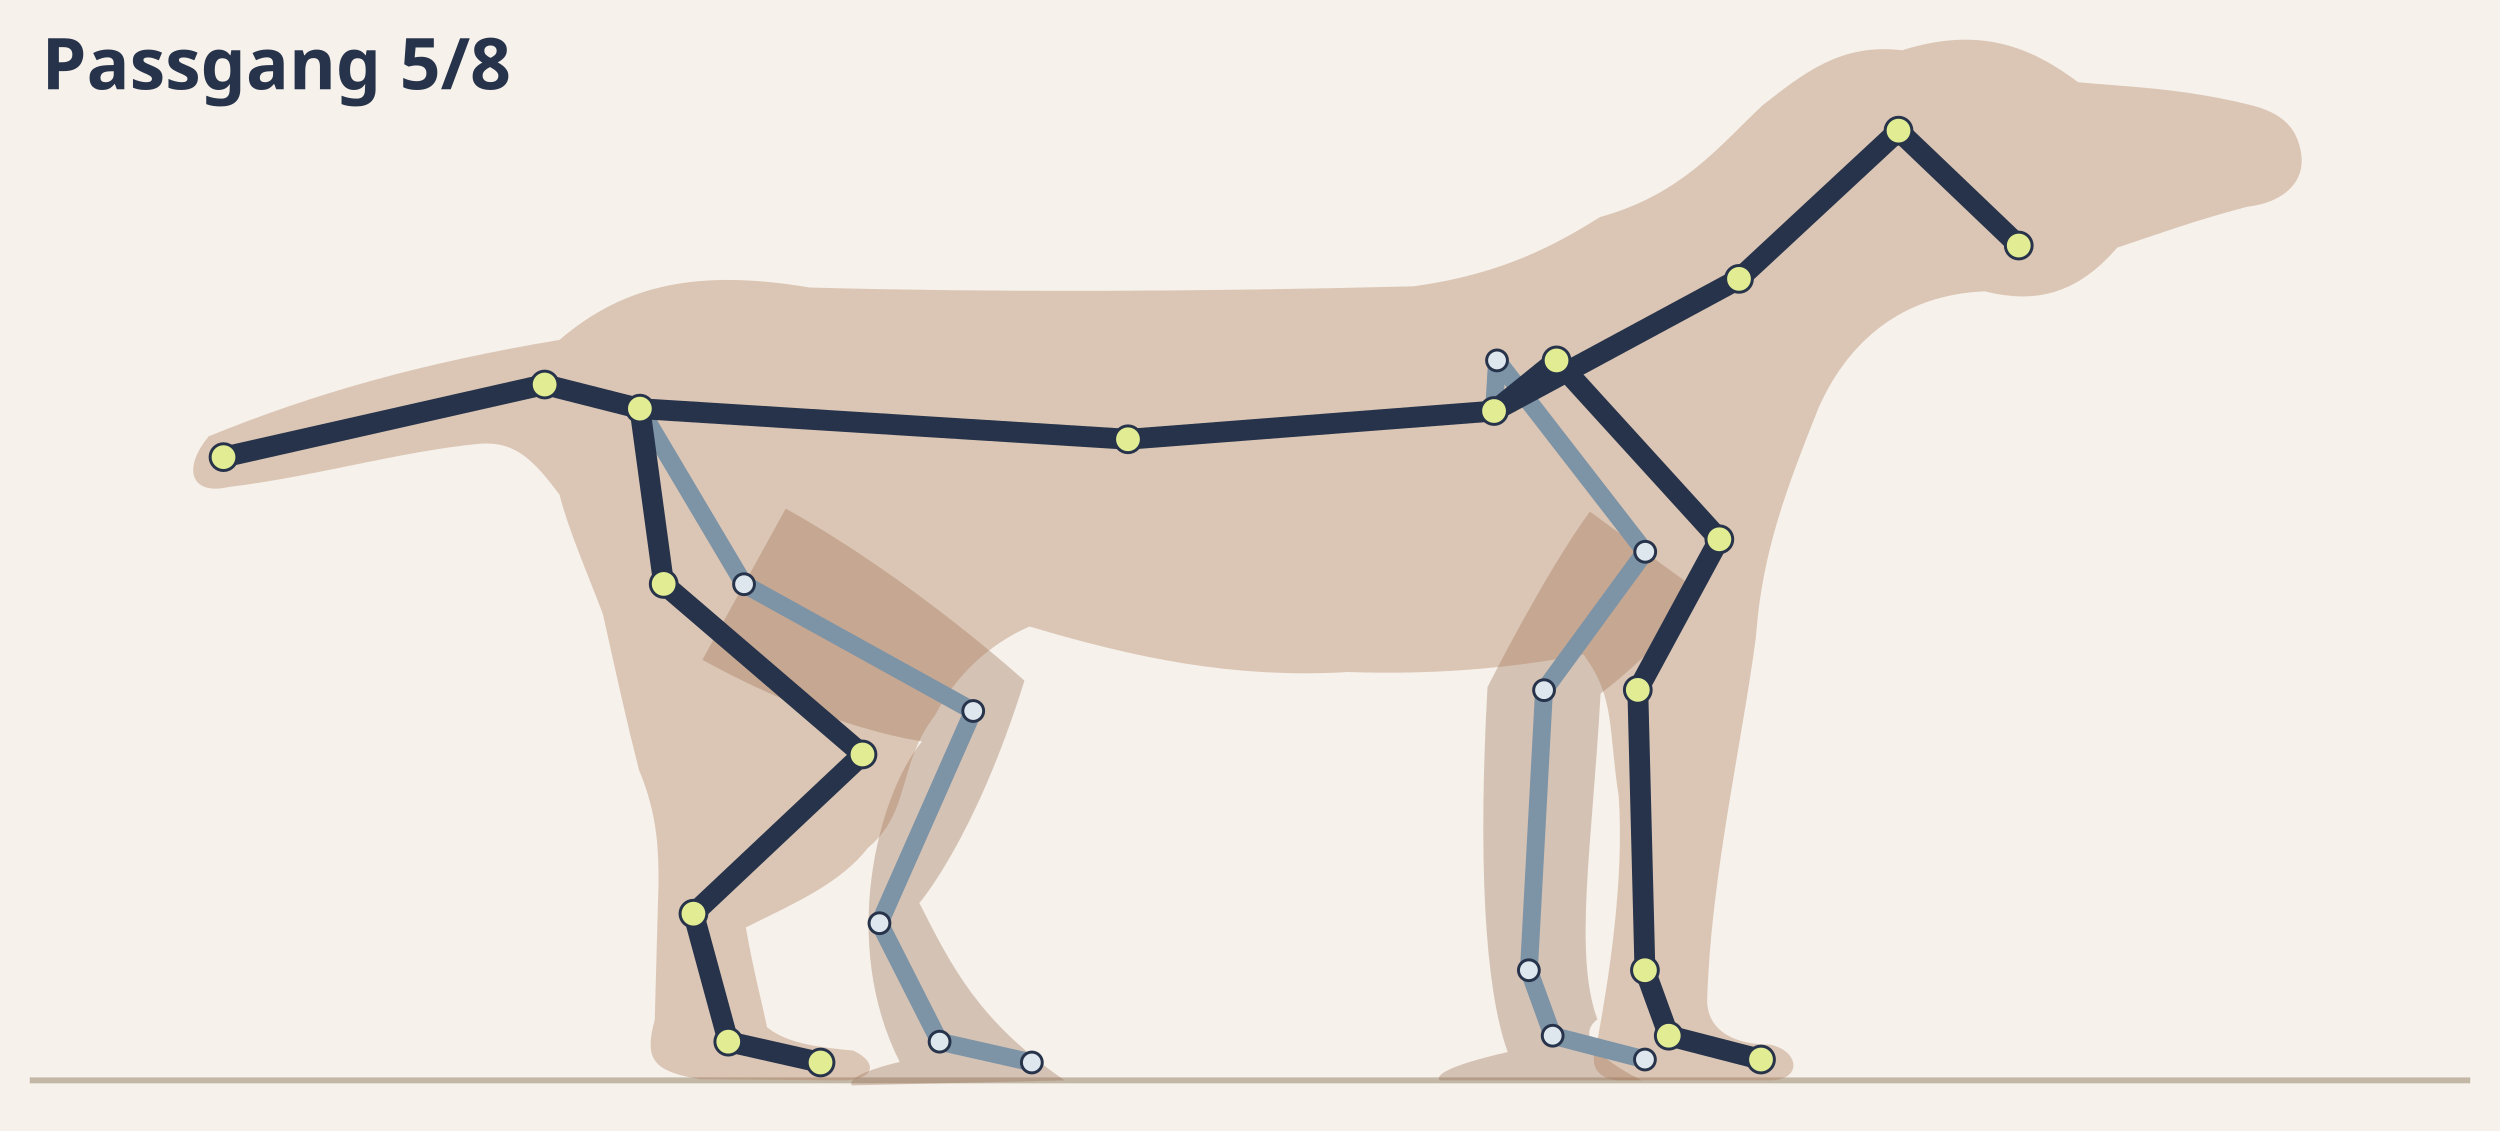
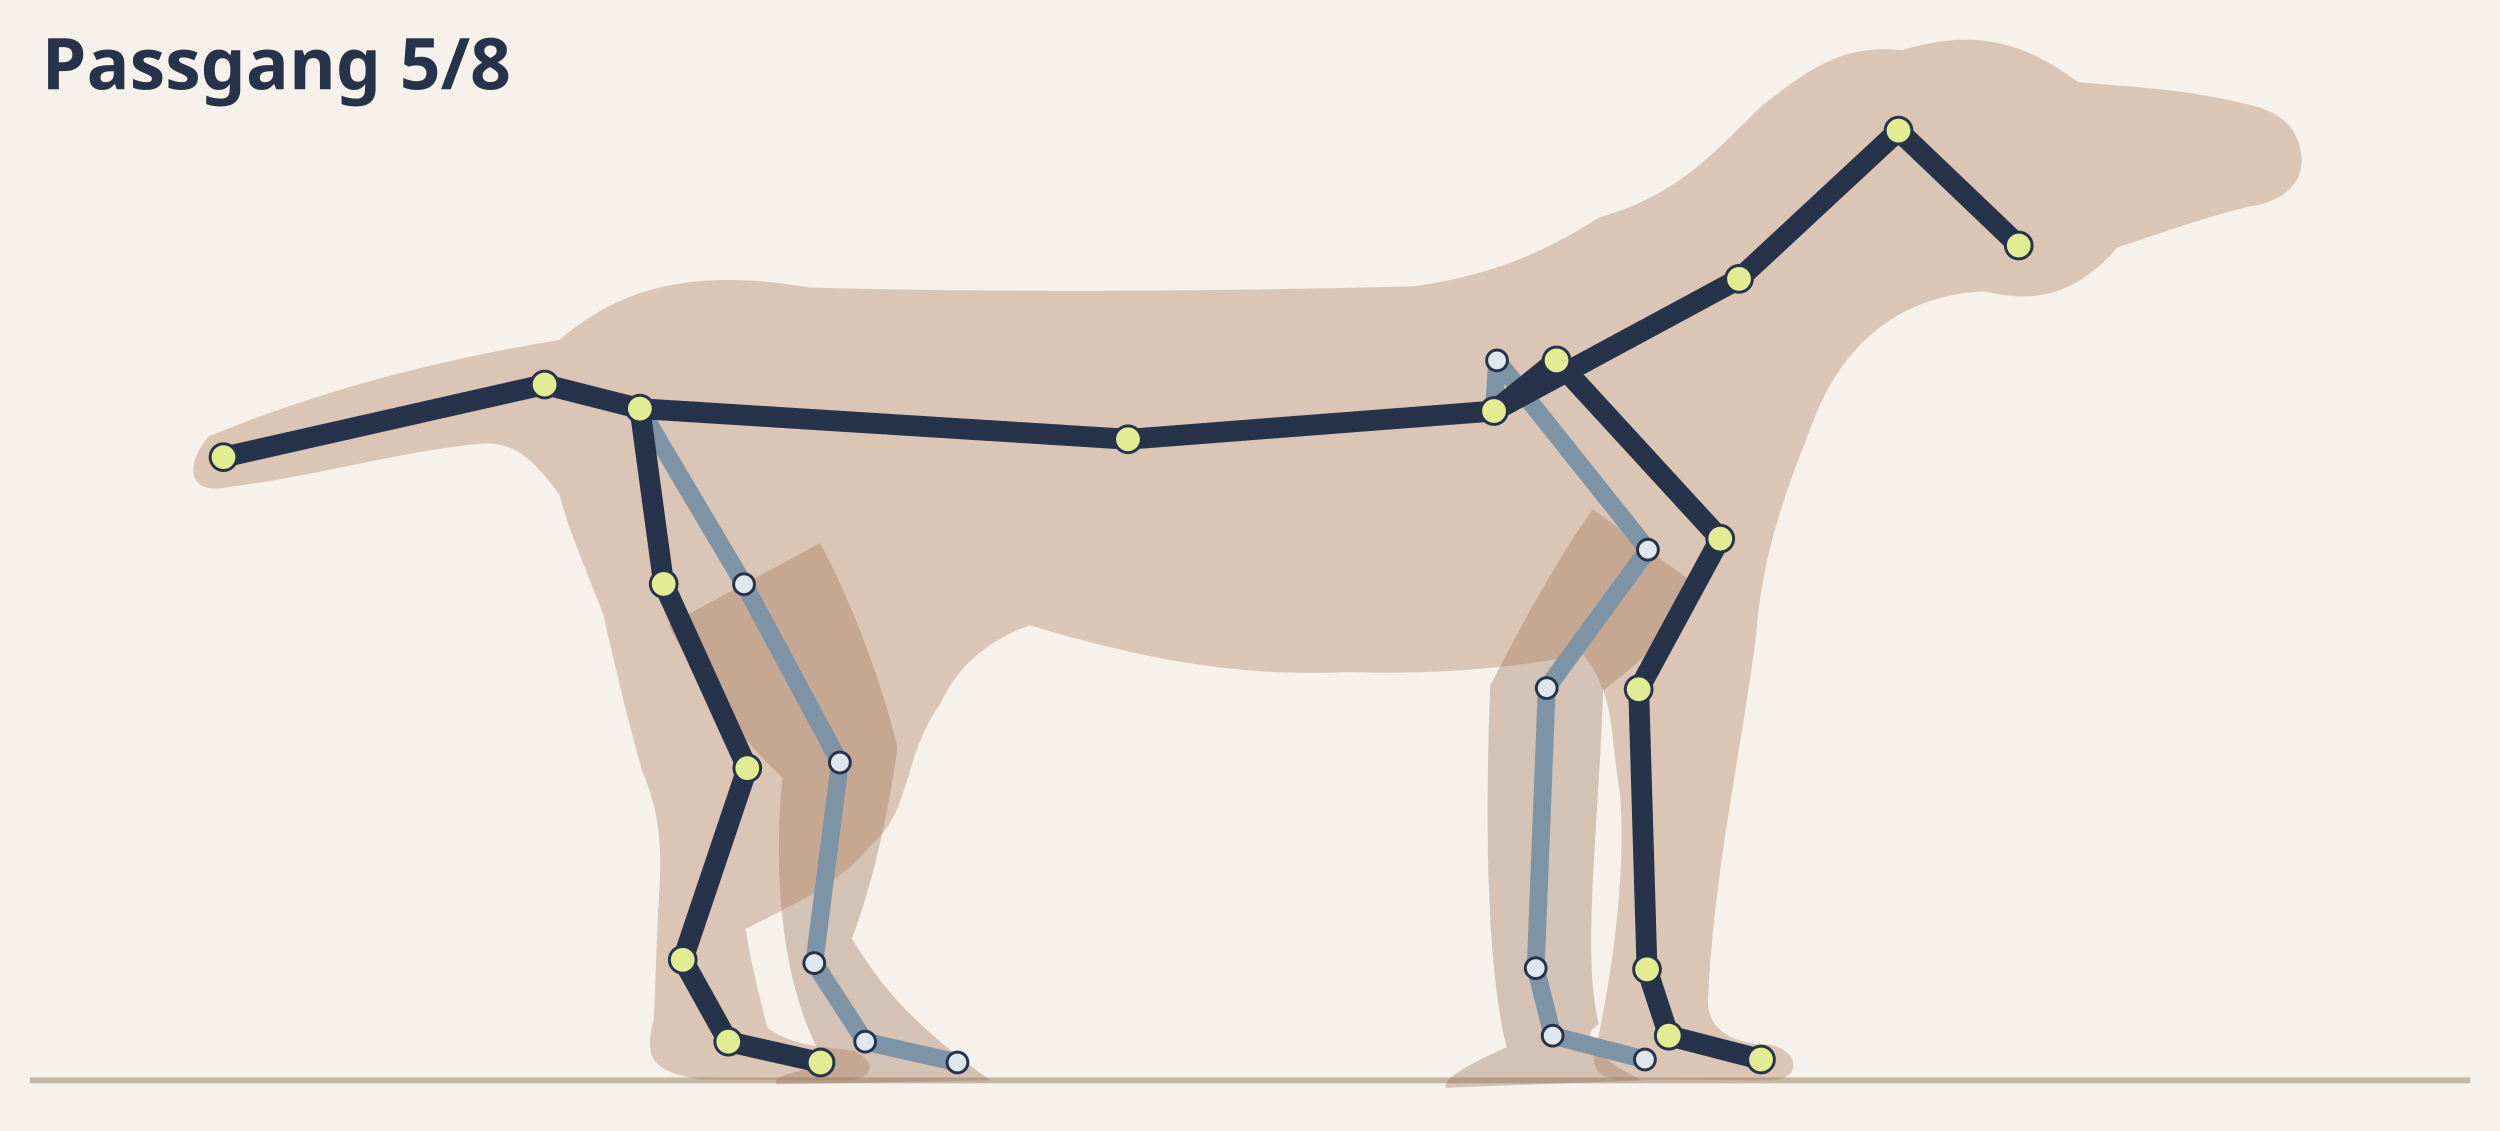
<svg xmlns="http://www.w3.org/2000/svg" viewBox="60 120 840 380">
  <rect x="60" y="120" width="840" height="380" fill="#f6f1ea" />
  <line x1="70" x2="890" y1="483" y2="483" stroke="#c3b7a6" stroke-width="2" />
-   <path d="M324 290.9C366.4 314.4 404.2 348.7 404.2 348.7C387.7 401.8 368.9 423.4 368.9 423.4C380 445.3 389 463.2 417.7 483L346.2 484.7C344 480.9 362.3 476.8 362.3 476.8C342.1 437 354.8 387.3 369.8 369.1C369.8 369.1 338.3 365.1 296 341.7Z" fill="#956b50" opacity="0.35" />
-   <path d="M631.3 319C616.1 339.9 597.8 353 597.8 353C594.9 404.7 588.7 440.5 596.7 462.5C585.7 471 611.7 483 611.7 483L543.7 483C540.7 479 566.6 473.5 566.6 473.5C558.6 451.5 556.7 407.3 559.8 350.9C559.8 350.9 578.9 312.8 594.2 291.9Z" fill="#956b50" opacity="0.35" />
-   <path d="M130.1 266.6C165.5 252.2 201.4 242 248 234.2C270 215.3 295 210.4 332 216.6C392 218.3 465 218 535 216.2C565 212.1 582.9 202.1 597.7 192.9C625.2 185.3 637.8 168.9 652.2 155.4C665.8 144.8 678.4 134.4 699.1 136.9C724.5 128.9 741.7 135.2 758.2 147.6C772.3 149.1 792.3 149.3 816.6 155.4C826.7 158 831.9 162.8 833.2 171.7C834.6 180.7 827.9 188 814.9 189.5C797.1 194.2 785.2 198.6 771.4 203.2C758 218.7 744.1 222.2 726.9 217.9C698.5 219 680.6 235.4 671 257.1C660.1 284.5 652 305.9 650 333.9C645.4 369.3 634.8 414.7 633.6 456.1C633.7 467 643.7 471 654.7 471C664.7 473 665.7 483 654.7 483L604.6 483C597.5 482.9 593.5 478.9 596.5 470.9C600.6 448.8 605.8 415.7 603.9 387.6C600.4 365.4 602.8 354.1 592 339.9C571 343.9 545 346.9 513 345.8C473.9 348.1 440.9 340.9 405.9 330.5C391.7 336.7 380.6 347.7 374.2 360.3C361.5 376.6 366.1 393 351.7 404.8C342.3 416.8 327.4 423.3 310.6 431.6C313.2 446.6 316.2 457.5 317.7 465.1C324.7 471 336.7 472 346.7 473C355.6 477.2 353.6 483.1 342.7 483L295.2 482.6C279.2 480 276.4 475.8 280 462.7L281 425.9C281.8 405.9 281 393.9 274.7 378.7C270.7 363.1 267.2 347.2 262.6 326.4C258 314.1 251 298.2 248 286.2C239 274.2 233 268.2 221.1 269.1C193.6 271.8 165.5 280.2 137 283.6C124.1 286.6 121.1 277.6 130.1 266.6Z" fill="#a87554" opacity="0.35" />
+   <path d="M335.5 302.5C353.3 335.5 361.6 371.1 361.6 371.1C355.8 412.2 346.2 435.4 346.2 435.4C355.6 450 363.3 461.8 392.7 483L320.9 484.3C318.7 480.5 338.1 478.2 338.1 478.2C321 451.7 320.1 407.6 322.9 381.3C322.9 381.3 302.2 363 284.5 330Z" fill="#956b50" opacity="0.35" />
+   <path d="M632.3 318.3C617 339.2 598.7 351.9 598.7 351.9C596.7 403.7 591.5 441.4 597.2 464.1C585.7 471 611.7 483 611.7 483L545.9 485.5C542.7 481.9 566.2 471.9 566.2 471.9C560.5 449.2 558.5 406.9 560.7 350.4C560.7 350.4 579.9 312 595.2 291.1Z" fill="#956b50" opacity="0.35" />
+   <path d="M130.1 266.6C165.5 252.2 201.4 242 248 234.2C270 215.3 295 210.4 332 216.6C392 218.3 465 218 535 216.2C565 212.1 582.9 202.1 597.7 192.9C625.2 185.3 637.8 168.9 652.2 155.4C665.8 144.8 678.4 134.4 699.1 136.9C724.5 128.9 741.7 135.2 758.2 147.6C772.3 149.1 792.3 149.3 816.6 155.4C826.7 158 831.9 162.8 833.2 171.7C834.6 180.7 827.9 188 814.9 189.5C797.1 194.2 785.2 198.6 771.4 203.2C758 218.7 744.1 222.2 726.9 217.9C698.5 219 680.6 235.4 671 257.1C660.1 284.5 652 305.9 650 333.9C645.6 369.2 635.5 414.5 633.9 456.2C633.7 467 643.7 471 654.7 471C664.7 473 665.7 483 654.7 483L604.4 482.7C597.4 482.6 593.5 478.5 596.6 470.5C601.3 448.4 606.4 415.5 604.4 387.4C600.7 365.2 602.9 354.1 592 339.9C571 343.9 545 346.9 513 345.8C473.9 347.7 440.9 340.5 406 330.1C391.9 335.2 381.7 343.8 375.9 356.5C362.6 375.6 366.8 392 352.3 404.3C342.5 416.6 327.5 423.6 310.5 432.1C312.8 446.7 316 457.4 317.7 465.1C324.7 471 336.7 472 346.7 473C355.6 477.2 353.6 483.1 342.7 483L295.2 482.7C279.1 480 276.1 475.7 279.7 462.5L281.1 426C282.6 406.1 282.1 394.1 275.8 379C271.2 363.1 267.4 347.2 262.7 326.5C258 314.1 251 298.2 248 286.2C239 274.2 233 268.2 221.1 269.1C193.6 271.8 165.5 280.2 137 283.6C124.1 286.6 121.1 277.6 130.1 266.6Z" fill="#a87554" opacity="0.35" />
  <line x1="275" y1="257.3" x2="310" y2="316.3" stroke="#7d93a6" stroke-width="6" stroke-linecap="round" />
-   <line x1="310" y1="316.3" x2="387" y2="358.9" stroke="#7d93a6" stroke-width="6" stroke-linecap="round" />
-   <line x1="387" y1="358.9" x2="355.5" y2="430.2" stroke="#7d93a6" stroke-width="6" stroke-linecap="round" />
-   <line x1="355.5" y1="430.2" x2="375.7" y2="470" stroke="#7d93a6" stroke-width="6" stroke-linecap="round" />
-   <line x1="375.7" y1="470" x2="406.7" y2="477" stroke="#7d93a6" stroke-width="6" stroke-linecap="round" />
+   <line x1="310" y1="316.3" x2="342.2" y2="376.2" stroke="#7d93a6" stroke-width="6" stroke-linecap="round" />
+   <line x1="342.2" y1="376.2" x2="333.6" y2="443.6" stroke="#7d93a6" stroke-width="6" stroke-linecap="round" />
+   <line x1="333.6" y1="443.6" x2="350.7" y2="470" stroke="#7d93a6" stroke-width="6" stroke-linecap="round" />
+   <line x1="350.7" y1="470" x2="381.7" y2="477" stroke="#7d93a6" stroke-width="6" stroke-linecap="round" />
  <line x1="562" y1="258.1" x2="563" y2="241.1" stroke="#7d93a6" stroke-width="6" stroke-linecap="round" />
-   <line x1="563" y1="241.1" x2="612.8" y2="305.4" stroke="#7d93a6" stroke-width="6" stroke-linecap="round" />
-   <line x1="612.8" y1="305.4" x2="578.8" y2="351.9" stroke="#7d93a6" stroke-width="6" stroke-linecap="round" />
-   <line x1="578.8" y1="351.9" x2="573.7" y2="446" stroke="#7d93a6" stroke-width="6" stroke-linecap="round" />
-   <line x1="573.7" y1="446" x2="581.7" y2="468" stroke="#7d93a6" stroke-width="6" stroke-linecap="round" />
+   <line x1="563" y1="241.1" x2="613.7" y2="304.7" stroke="#7d93a6" stroke-width="6" stroke-linecap="round" />
+   <line x1="613.7" y1="304.7" x2="579.7" y2="351.2" stroke="#7d93a6" stroke-width="6" stroke-linecap="round" />
+   <line x1="579.7" y1="351.2" x2="576" y2="445.3" stroke="#7d93a6" stroke-width="6" stroke-linecap="round" />
+   <line x1="576" y1="445.3" x2="581.7" y2="468" stroke="#7d93a6" stroke-width="6" stroke-linecap="round" />
  <line x1="581.7" y1="468" x2="612.7" y2="476" stroke="#7d93a6" stroke-width="6" stroke-linecap="round" />
  <line x1="135.1" y1="273.6" x2="243" y2="249.2" stroke="#26334a" stroke-width="7" stroke-linecap="round" />
  <line x1="243" y1="249.2" x2="275" y2="257.3" stroke="#26334a" stroke-width="7" stroke-linecap="round" />
  <line x1="275" y1="257.3" x2="439" y2="267.6" stroke="#26334a" stroke-width="7" stroke-linecap="round" />
  <line x1="439" y1="267.6" x2="562" y2="258.1" stroke="#26334a" stroke-width="7" stroke-linecap="round" />
  <line x1="562" y1="258.1" x2="644.3" y2="213.7" stroke="#26334a" stroke-width="7" stroke-linecap="round" />
  <line x1="644.3" y1="213.7" x2="697.9" y2="163.9" stroke="#26334a" stroke-width="7" stroke-linecap="round" />
  <line x1="697.9" y1="163.9" x2="738.3" y2="202.5" stroke="#26334a" stroke-width="7" stroke-linecap="round" />
  <line x1="275" y1="257.3" x2="283" y2="316.2" stroke="#26334a" stroke-width="7" stroke-linecap="round" />
-   <line x1="283" y1="316.2" x2="349.8" y2="373.5" stroke="#26334a" stroke-width="7" stroke-linecap="round" />
-   <line x1="349.8" y1="373.5" x2="293" y2="427" stroke="#26334a" stroke-width="7" stroke-linecap="round" />
-   <line x1="293" y1="427" x2="304.7" y2="470" stroke="#26334a" stroke-width="7" stroke-linecap="round" />
+   <line x1="283" y1="316.2" x2="311.1" y2="378.1" stroke="#26334a" stroke-width="7" stroke-linecap="round" />
+   <line x1="311.1" y1="378.1" x2="289.4" y2="442.5" stroke="#26334a" stroke-width="7" stroke-linecap="round" />
+   <line x1="289.4" y1="442.5" x2="304.7" y2="470" stroke="#26334a" stroke-width="7" stroke-linecap="round" />
  <line x1="304.7" y1="470" x2="335.7" y2="477" stroke="#26334a" stroke-width="7" stroke-linecap="round" />
  <line x1="562" y1="258.1" x2="583" y2="241.1" stroke="#26334a" stroke-width="7" stroke-linecap="round" />
-   <line x1="583" y1="241.1" x2="637.7" y2="301.2" stroke="#26334a" stroke-width="7" stroke-linecap="round" />
-   <line x1="637.7" y1="301.2" x2="610.3" y2="351.8" stroke="#26334a" stroke-width="7" stroke-linecap="round" />
-   <line x1="610.3" y1="351.8" x2="612.7" y2="446" stroke="#26334a" stroke-width="7" stroke-linecap="round" />
-   <line x1="612.7" y1="446" x2="620.7" y2="468" stroke="#26334a" stroke-width="7" stroke-linecap="round" />
+   <line x1="583" y1="241.1" x2="638" y2="301" stroke="#26334a" stroke-width="7" stroke-linecap="round" />
+   <line x1="638" y1="301" x2="610.6" y2="351.6" stroke="#26334a" stroke-width="7" stroke-linecap="round" />
+   <line x1="610.6" y1="351.6" x2="613.4" y2="445.7" stroke="#26334a" stroke-width="7" stroke-linecap="round" />
+   <line x1="613.4" y1="445.7" x2="620.7" y2="468" stroke="#26334a" stroke-width="7" stroke-linecap="round" />
  <line x1="620.7" y1="468" x2="651.7" y2="476" stroke="#26334a" stroke-width="7" stroke-linecap="round" />
  <circle cx="135.1" cy="273.6" r="4.5" fill="#e1ec93" stroke="#26334a" stroke-width="1" />
  <circle cx="243" cy="249.2" r="4.5" fill="#e1ec93" stroke="#26334a" stroke-width="1" />
  <circle cx="275" cy="257.3" r="4.5" fill="#e1ec93" stroke="#26334a" stroke-width="1" />
  <circle cx="439" cy="267.6" r="4.5" fill="#e1ec93" stroke="#26334a" stroke-width="1" />
  <circle cx="562" cy="258.1" r="4.5" fill="#e1ec93" stroke="#26334a" stroke-width="1" />
  <circle cx="644.3" cy="213.7" r="4.5" fill="#e1ec93" stroke="#26334a" stroke-width="1" />
  <circle cx="697.9" cy="163.9" r="4.5" fill="#e1ec93" stroke="#26334a" stroke-width="1" />
  <circle cx="738.3" cy="202.5" r="4.5" fill="#e1ec93" stroke="#26334a" stroke-width="1" />
  <circle cx="583" cy="241.1" r="4.5" fill="#e1ec93" stroke="#26334a" stroke-width="1" />
-   <circle cx="637.7" cy="301.2" r="4.5" fill="#e1ec93" stroke="#26334a" stroke-width="1" />
-   <circle cx="610.3" cy="351.8" r="4.5" fill="#e1ec93" stroke="#26334a" stroke-width="1" />
-   <circle cx="612.7" cy="446" r="4.5" fill="#e1ec93" stroke="#26334a" stroke-width="1" />
+   <circle cx="638" cy="301" r="4.5" fill="#e1ec93" stroke="#26334a" stroke-width="1" />
+   <circle cx="610.6" cy="351.6" r="4.5" fill="#e1ec93" stroke="#26334a" stroke-width="1" />
+   <circle cx="613.4" cy="445.7" r="4.5" fill="#e1ec93" stroke="#26334a" stroke-width="1" />
  <circle cx="620.7" cy="468" r="4.5" fill="#e1ec93" stroke="#26334a" stroke-width="1" />
  <circle cx="651.7" cy="476" r="4.5" fill="#e1ec93" stroke="#26334a" stroke-width="1" />
  <circle cx="283" cy="316.2" r="4.5" fill="#e1ec93" stroke="#26334a" stroke-width="1" />
-   <circle cx="349.8" cy="373.5" r="4.5" fill="#e1ec93" stroke="#26334a" stroke-width="1" />
-   <circle cx="293" cy="427" r="4.5" fill="#e1ec93" stroke="#26334a" stroke-width="1" />
+   <circle cx="311.1" cy="378.1" r="4.5" fill="#e1ec93" stroke="#26334a" stroke-width="1" />
+   <circle cx="289.4" cy="442.5" r="4.5" fill="#e1ec93" stroke="#26334a" stroke-width="1" />
  <circle cx="304.7" cy="470" r="4.5" fill="#e1ec93" stroke="#26334a" stroke-width="1" />
  <circle cx="335.7" cy="477" r="4.5" fill="#e1ec93" stroke="#26334a" stroke-width="1" />
  <circle cx="563" cy="241.1" r="3.5" fill="#dfe7ee" stroke="#26334a" stroke-width="1" />
-   <circle cx="612.8" cy="305.4" r="3.5" fill="#dfe7ee" stroke="#26334a" stroke-width="1" />
-   <circle cx="578.8" cy="351.9" r="3.5" fill="#dfe7ee" stroke="#26334a" stroke-width="1" />
-   <circle cx="573.7" cy="446" r="3.5" fill="#dfe7ee" stroke="#26334a" stroke-width="1" />
+   <circle cx="613.7" cy="304.7" r="3.5" fill="#dfe7ee" stroke="#26334a" stroke-width="1" />
+   <circle cx="579.7" cy="351.2" r="3.5" fill="#dfe7ee" stroke="#26334a" stroke-width="1" />
+   <circle cx="576" cy="445.3" r="3.5" fill="#dfe7ee" stroke="#26334a" stroke-width="1" />
  <circle cx="581.7" cy="468" r="3.5" fill="#dfe7ee" stroke="#26334a" stroke-width="1" />
  <circle cx="612.7" cy="476" r="3.5" fill="#dfe7ee" stroke="#26334a" stroke-width="1" />
  <circle cx="310" cy="316.3" r="3.5" fill="#dfe7ee" stroke="#26334a" stroke-width="1" />
-   <circle cx="387" cy="358.9" r="3.5" fill="#dfe7ee" stroke="#26334a" stroke-width="1" />
-   <circle cx="355.5" cy="430.2" r="3.5" fill="#dfe7ee" stroke="#26334a" stroke-width="1" />
-   <circle cx="375.7" cy="470" r="3.5" fill="#dfe7ee" stroke="#26334a" stroke-width="1" />
-   <circle cx="406.7" cy="477" r="3.5" fill="#dfe7ee" stroke="#26334a" stroke-width="1" />
+   <circle cx="342.2" cy="376.2" r="3.5" fill="#dfe7ee" stroke="#26334a" stroke-width="1" />
+   <circle cx="333.6" cy="443.6" r="3.5" fill="#dfe7ee" stroke="#26334a" stroke-width="1" />
+   <circle cx="350.7" cy="470" r="3.5" fill="#dfe7ee" stroke="#26334a" stroke-width="1" />
+   <circle cx="381.7" cy="477" r="3.5" fill="#dfe7ee" stroke="#26334a" stroke-width="1" />
  <text x="74" y="150" font-family="sans-serif" font-size="24" font-weight="700" fill="#26334a">Passgang 5/8</text>
</svg>
